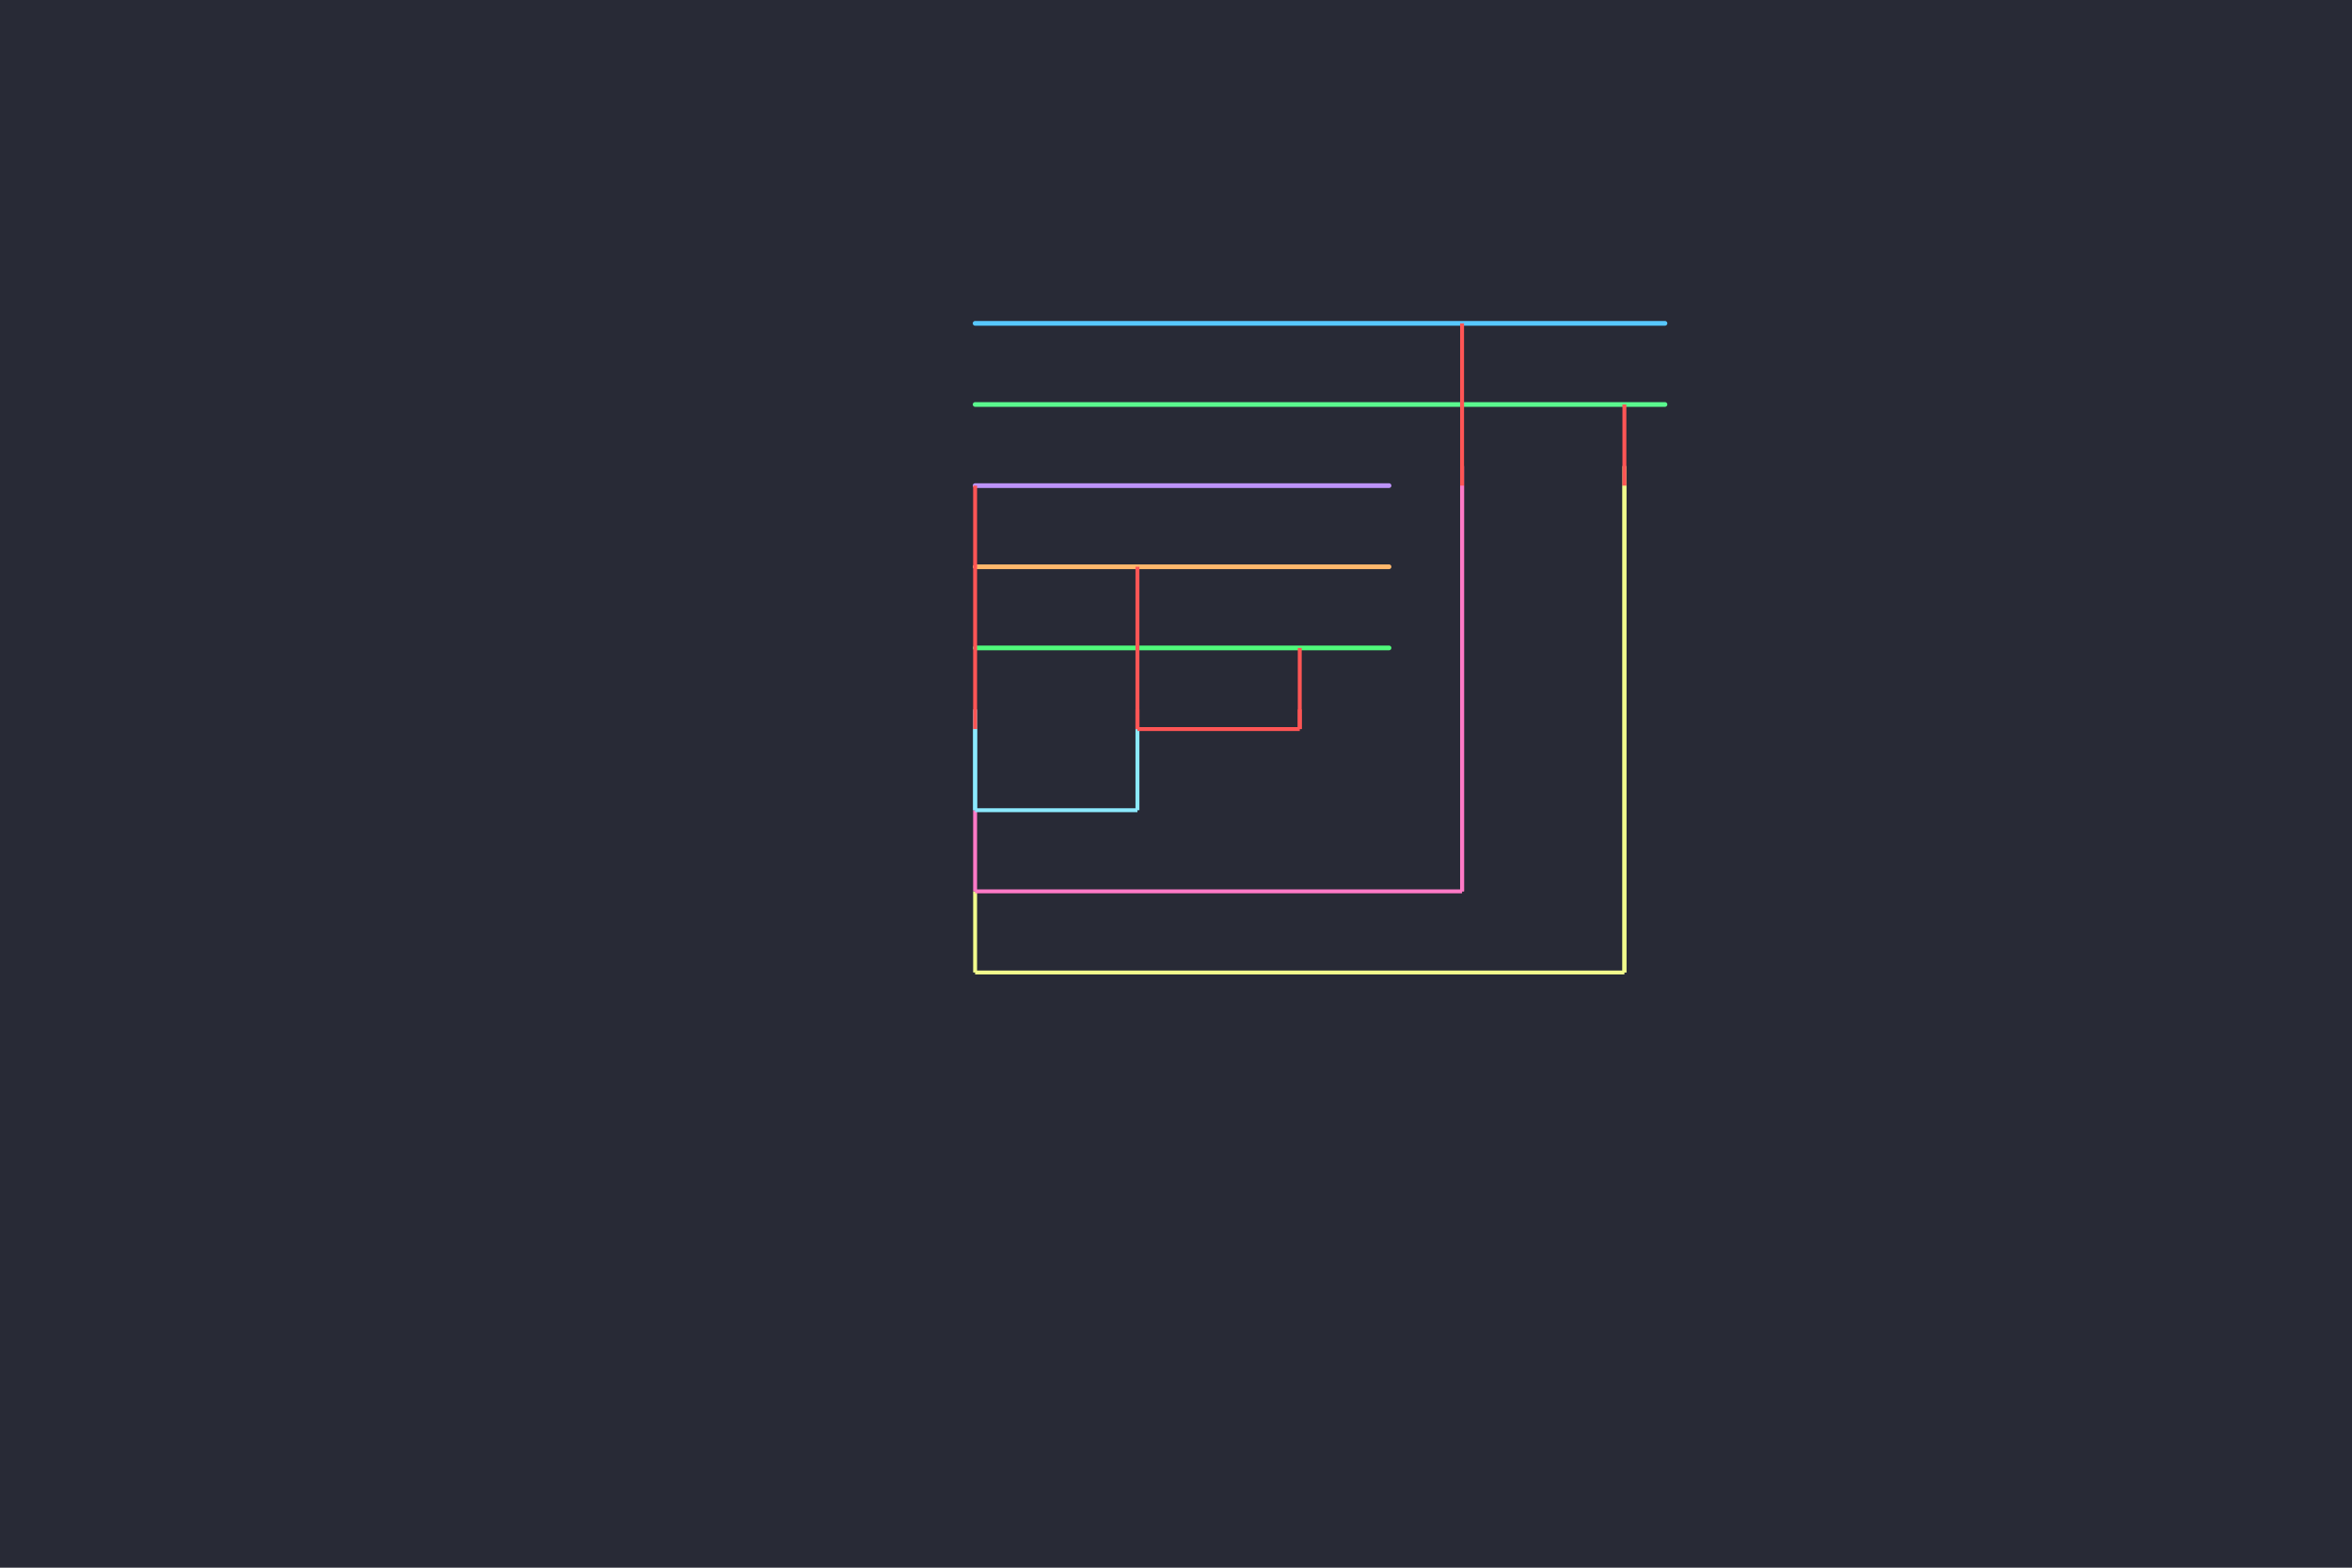
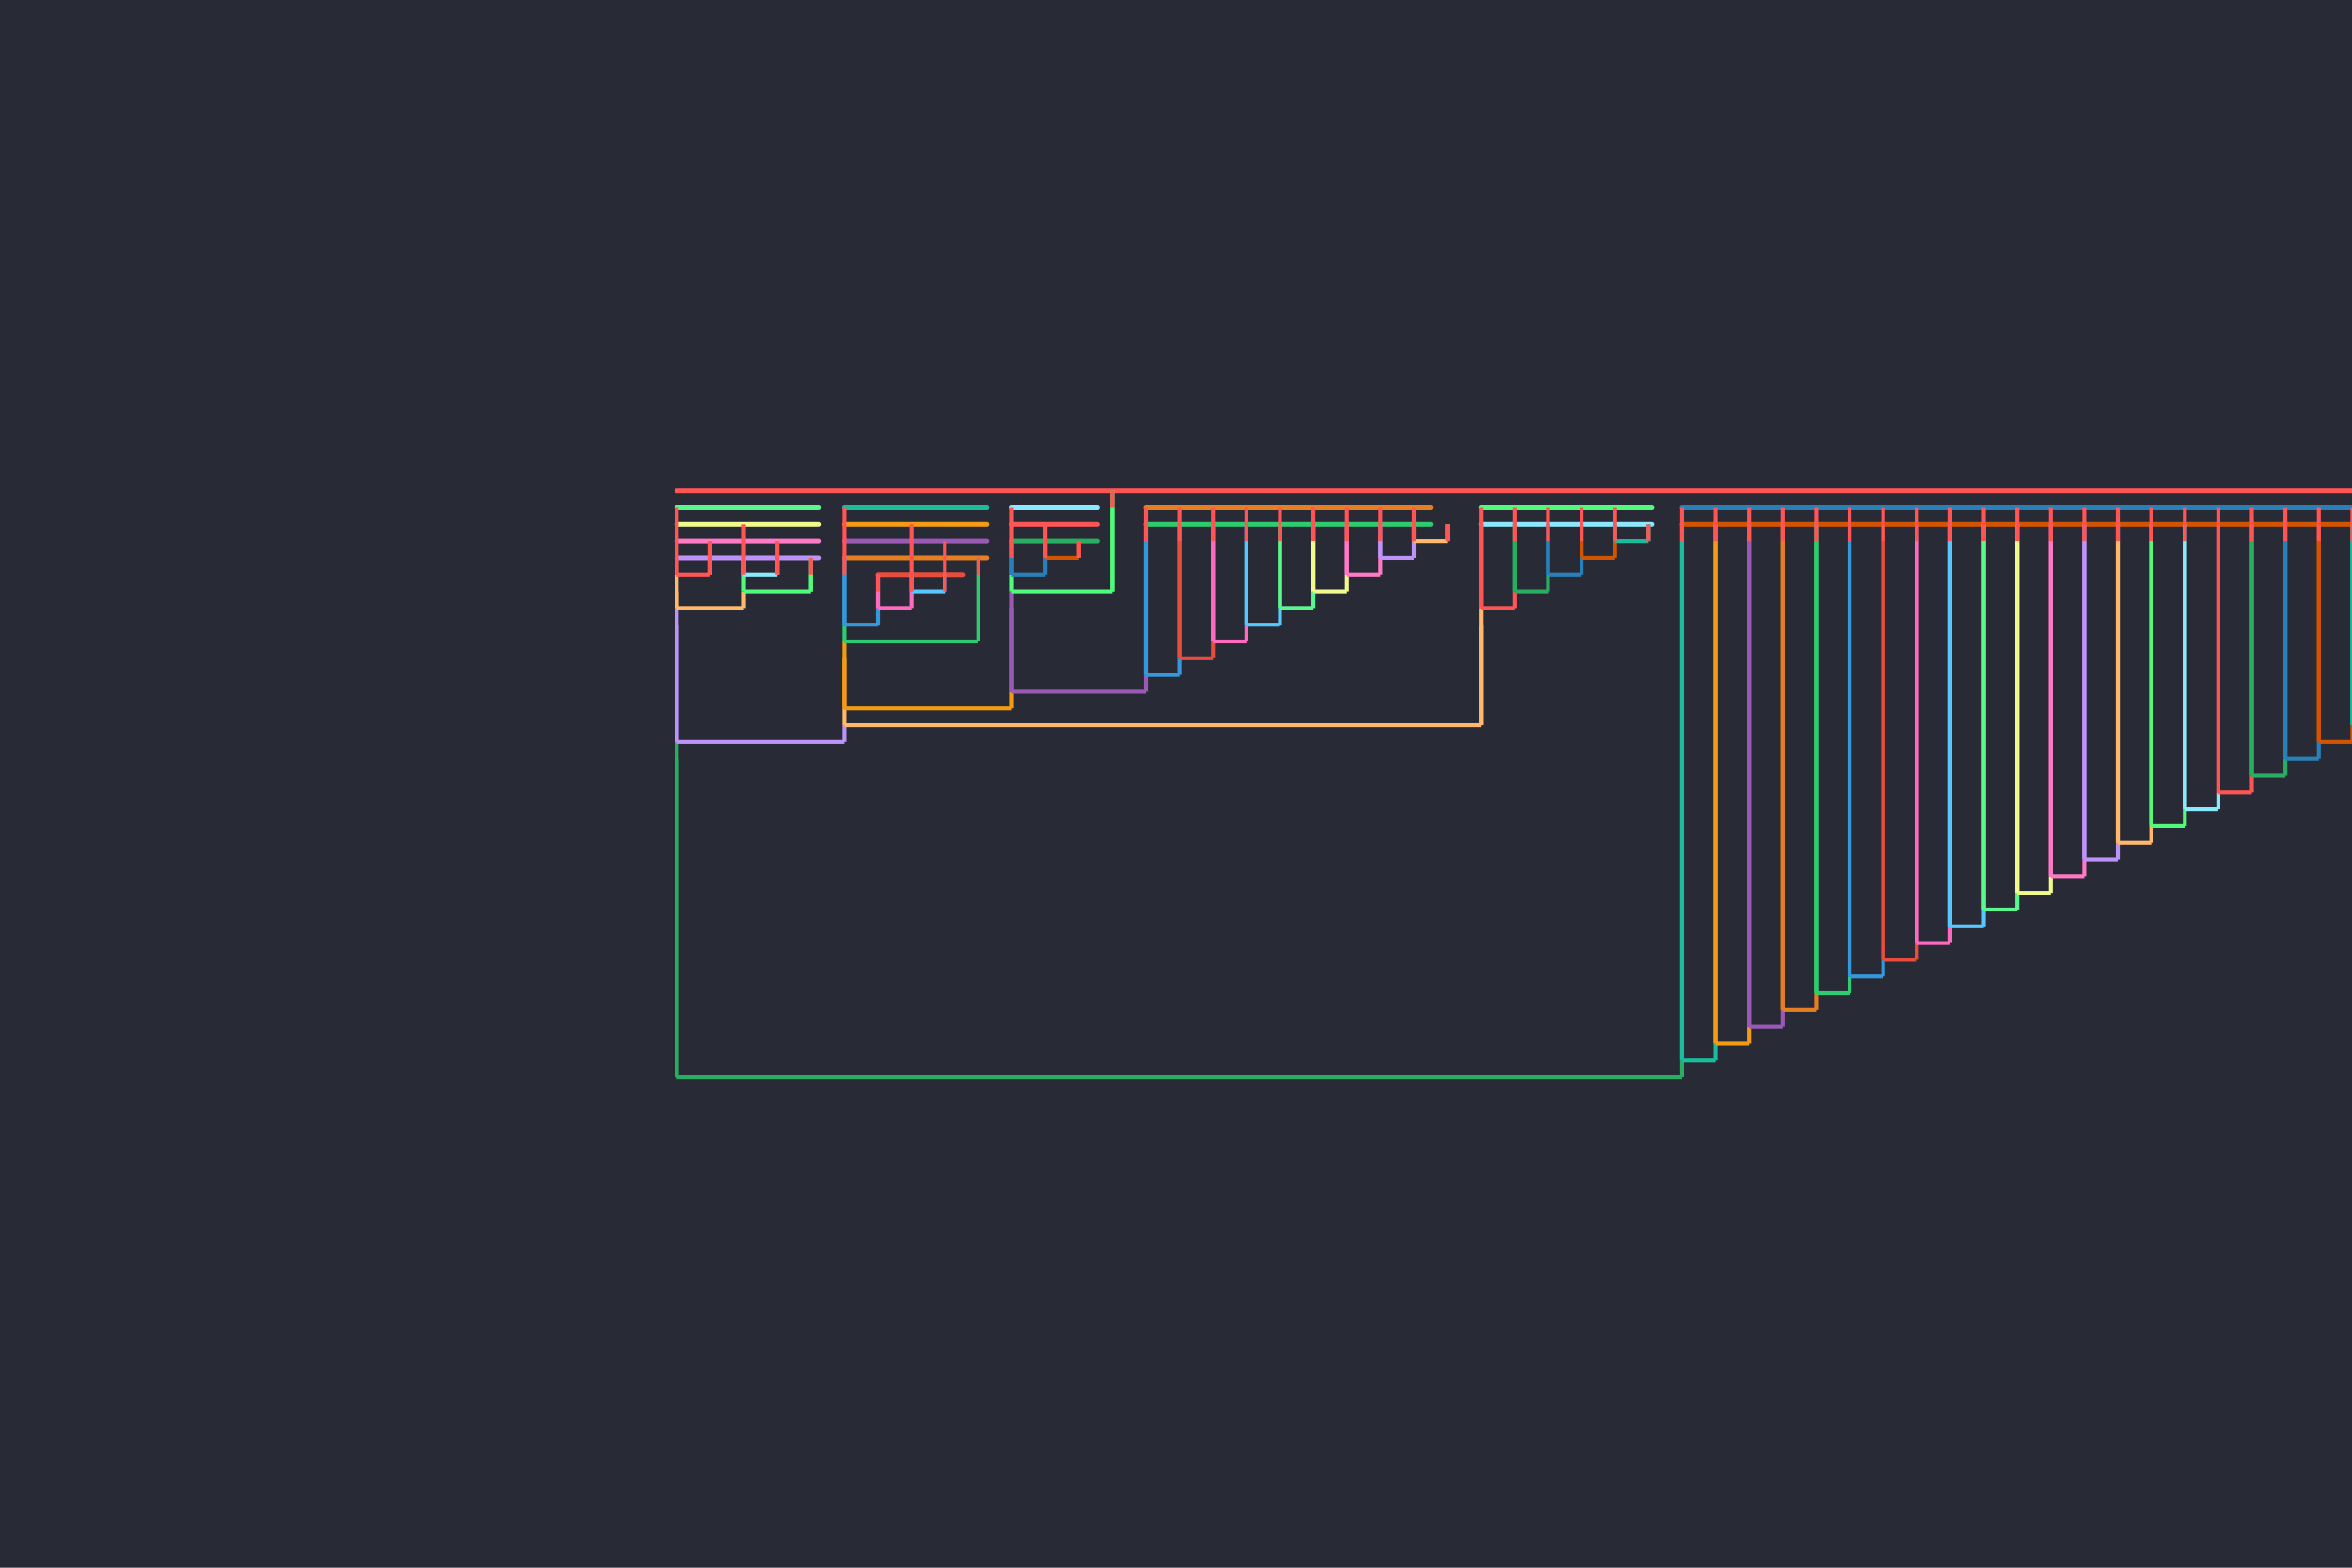
<svg xmlns="http://www.w3.org/2000/svg" width="1200" height="800" viewBox="0 0 1200 800" preserveAspectRatio="xMidYMid meet">
  <rect width="1200" height="800" fill="#282a36" />
-   <g transform="translate(437.8169, 155)">
-     <line x1="59.69" y1="10" x2="411.662" y2="10" stroke="#57c7ff" stroke-width="2.4" stroke-linecap="round" />
-     <line x1="59.69" y1="51.408" x2="411.662" y2="51.408" stroke="#5af78e" stroke-width="2.4" stroke-linecap="round" />
-     <line x1="390.958" y1="92.817" x2="390.958" y2="341.268" stroke="#f1fa8c" stroke-width="2" />
-     <line x1="59.69" y1="341.268" x2="390.958" y2="341.268" stroke="#f1fa8c" stroke-width="2" />
-     <line x1="59.69" y1="341.268" x2="59.69" y2="299.859" stroke="#f1fa8c" stroke-width="2" />
-     <line x1="390.958" y1="341.268" x2="390.958" y2="82.817" stroke="#f1fa8c" stroke-width="2" />
-     <line x1="308.141" y1="92.817" x2="308.141" y2="299.859" stroke="#ff79c6" stroke-width="2" />
-     <line x1="59.69" y1="299.859" x2="308.141" y2="299.859" stroke="#ff79c6" stroke-width="2" />
-     <line x1="59.69" y1="299.859" x2="59.69" y2="258.451" stroke="#ff79c6" stroke-width="2" />
-     <line x1="308.141" y1="299.859" x2="308.141" y2="82.817" stroke="#ff79c6" stroke-width="2" />
-     <line x1="59.69" y1="92.817" x2="270.873" y2="92.817" stroke="#bd93f9" stroke-width="2.4" stroke-linecap="round" />
-     <line x1="59.69" y1="134.225" x2="270.873" y2="134.225" stroke="#ffb86c" stroke-width="2.4" stroke-linecap="round" />
-     <line x1="59.69" y1="175.634" x2="270.873" y2="175.634" stroke="#50fa7b" stroke-width="2.4" stroke-linecap="round" />
-     <line x1="59.69" y1="217.042" x2="59.69" y2="258.451" stroke="#8be9fd" stroke-width="2" />
-     <line x1="59.69" y1="258.451" x2="142.507" y2="258.451" stroke="#8be9fd" stroke-width="2" />
-     <line x1="59.69" y1="258.451" x2="59.69" y2="207.042" stroke="#8be9fd" stroke-width="2" />
-     <line x1="142.507" y1="258.451" x2="142.507" y2="217.042" stroke="#8be9fd" stroke-width="2" />
-     <line x1="59.69" y1="217.042" x2="59.69" y2="92.817" stroke="#ff5555" stroke-width="2" />
-     <line x1="142.507" y1="217.042" x2="225.324" y2="217.042" stroke="#ff5555" stroke-width="2" />
-     <line x1="142.507" y1="217.042" x2="142.507" y2="207.042" stroke="#ff5555" stroke-width="2" />
-     <line x1="225.324" y1="217.042" x2="225.324" y2="207.042" stroke="#ff5555" stroke-width="2" />
-     <line x1="142.507" y1="217.042" x2="142.507" y2="134.225" stroke="#ff5555" stroke-width="2" />
-     <line x1="225.324" y1="217.042" x2="225.324" y2="175.634" stroke="#ff5555" stroke-width="2" />
-     <line x1="308.141" y1="92.817" x2="308.141" y2="10" stroke="#ff5555" stroke-width="2" />
-     <line x1="390.958" y1="92.817" x2="390.958" y2="51.408" stroke="#ff5555" stroke-width="2" />
+   <g transform="translate(325, 240.4145)">
+     <line x1="20.259" y1="10" x2="935.881" y2="10" stroke="#ff5555" stroke-width="2.4" stroke-linecap="round" />
+     <line x1="20.259" y1="146.788" x2="20.259" y2="309.223" stroke="#27ae60" stroke-width="2" />
+     <line x1="20.259" y1="309.223" x2="533.212" y2="309.223" stroke="#27ae60" stroke-width="2" />
+     <line x1="20.259" y1="309.223" x2="20.259" y2="138.238" stroke="#27ae60" stroke-width="2" />
+     <line x1="533.212" y1="309.223" x2="533.212" y2="300.674" stroke="#27ae60" stroke-width="2" />
+     <line x1="20.259" y1="78.394" x2="20.259" y2="138.238" stroke="#bd93f9" stroke-width="2" />
+     <line x1="20.259" y1="138.238" x2="105.751" y2="138.238" stroke="#bd93f9" stroke-width="2" />
+     <line x1="20.259" y1="138.238" x2="20.259" y2="69.845" stroke="#bd93f9" stroke-width="2" />
+     <line x1="105.751" y1="138.238" x2="105.751" y2="129.689" stroke="#bd93f9" stroke-width="2" />
+     <line x1="20.259" y1="18.549" x2="92.927" y2="18.549" stroke="#5af78e" stroke-width="2.4" stroke-linecap="round" />
+     <line x1="20.259" y1="27.098" x2="92.927" y2="27.098" stroke="#f1fa8c" stroke-width="2.4" stroke-linecap="round" />
+     <line x1="20.259" y1="35.648" x2="92.927" y2="35.648" stroke="#ff79c6" stroke-width="2.4" stroke-linecap="round" />
+     <line x1="20.259" y1="44.197" x2="92.927" y2="44.197" stroke="#bd93f9" stroke-width="2.4" stroke-linecap="round" />
+     <line x1="20.259" y1="61.295" x2="20.259" y2="69.845" stroke="#ffb86c" stroke-width="2" />
+     <line x1="20.259" y1="69.845" x2="54.456" y2="69.845" stroke="#ffb86c" stroke-width="2" />
+     <line x1="20.259" y1="69.845" x2="20.259" y2="52.746" stroke="#ffb86c" stroke-width="2" />
+     <line x1="54.456" y1="69.845" x2="54.456" y2="61.295" stroke="#ffb86c" stroke-width="2" />
+     <line x1="20.259" y1="52.746" x2="37.358" y2="52.746" stroke="#ff5555" stroke-width="2" />
+     <line x1="20.259" y1="52.746" x2="20.259" y2="44.197" stroke="#ff5555" stroke-width="2" />
+     <line x1="37.358" y1="52.746" x2="37.358" y2="44.197" stroke="#ff5555" stroke-width="2" />
+     <line x1="20.259" y1="52.746" x2="20.259" y2="18.549" stroke="#ff5555" stroke-width="2" />
+     <line x1="37.358" y1="52.746" x2="37.358" y2="35.648" stroke="#ff5555" stroke-width="2" />
+     <line x1="88.653" y1="52.746" x2="88.653" y2="61.295" stroke="#50fa7b" stroke-width="2" />
+     <line x1="54.456" y1="61.295" x2="88.653" y2="61.295" stroke="#50fa7b" stroke-width="2" />
+     <line x1="54.456" y1="61.295" x2="54.456" y2="52.746" stroke="#50fa7b" stroke-width="2" />
+     <line x1="88.653" y1="61.295" x2="88.653" y2="44.197" stroke="#50fa7b" stroke-width="2" />
+     <line x1="54.456" y1="52.746" x2="71.554" y2="52.746" stroke="#8be9fd" stroke-width="2" />
+     <line x1="54.456" y1="52.746" x2="54.456" y2="44.197" stroke="#8be9fd" stroke-width="2" />
+     <line x1="71.554" y1="52.746" x2="71.554" y2="44.197" stroke="#8be9fd" stroke-width="2" />
+     <line x1="54.456" y1="52.746" x2="54.456" y2="27.098" stroke="#ff5555" stroke-width="2" />
+     <line x1="71.554" y1="52.746" x2="71.554" y2="35.648" stroke="#ff5555" stroke-width="2" />
+     <line x1="88.653" y1="52.746" x2="88.653" y2="44.197" stroke="#ff5555" stroke-width="2" />
+     <line x1="430.622" y1="78.394" x2="430.622" y2="129.689" stroke="#ffb86c" stroke-width="2" />
+     <line x1="105.751" y1="129.689" x2="430.622" y2="129.689" stroke="#ffb86c" stroke-width="2" />
+     <line x1="105.751" y1="129.689" x2="105.751" y2="121.14" stroke="#ffb86c" stroke-width="2" />
+     <line x1="430.622" y1="129.689" x2="430.622" y2="69.845" stroke="#ffb86c" stroke-width="2" />
+     <line x1="105.751" y1="95.492" x2="105.751" y2="121.14" stroke="#f39c12" stroke-width="2" />
+     <line x1="105.751" y1="121.14" x2="191.244" y2="121.14" stroke="#f39c12" stroke-width="2" />
+     <line x1="105.751" y1="121.14" x2="105.751" y2="86.943" stroke="#f39c12" stroke-width="2" />
+     <line x1="191.244" y1="121.14" x2="191.244" y2="112.591" stroke="#f39c12" stroke-width="2" />
+     <line x1="105.751" y1="18.549" x2="178.42" y2="18.549" stroke="#1abc9c" stroke-width="2.4" stroke-linecap="round" />
+     <line x1="105.751" y1="27.098" x2="178.42" y2="27.098" stroke="#f39c12" stroke-width="2.4" stroke-linecap="round" />
+     <line x1="105.751" y1="35.648" x2="178.42" y2="35.648" stroke="#9b59b6" stroke-width="2.4" stroke-linecap="round" />
+     <line x1="105.751" y1="44.197" x2="178.42" y2="44.197" stroke="#e67e22" stroke-width="2.4" stroke-linecap="round" />
+     <line x1="174.145" y1="52.746" x2="174.145" y2="86.943" stroke="#2ecc71" stroke-width="2" />
+     <line x1="105.751" y1="86.943" x2="174.145" y2="86.943" stroke="#2ecc71" stroke-width="2" />
+     <line x1="105.751" y1="86.943" x2="105.751" y2="78.394" stroke="#2ecc71" stroke-width="2" />
+     <line x1="174.145" y1="86.943" x2="174.145" y2="44.197" stroke="#2ecc71" stroke-width="2" />
+     <line x1="105.751" y1="52.746" x2="105.751" y2="78.394" stroke="#3498db" stroke-width="2" />
+     <line x1="105.751" y1="78.394" x2="122.85" y2="78.394" stroke="#3498db" stroke-width="2" />
+     <line x1="105.751" y1="78.394" x2="105.751" y2="44.197" stroke="#3498db" stroke-width="2" />
+     <line x1="122.85" y1="78.394" x2="122.85" y2="69.845" stroke="#3498db" stroke-width="2" />
+     <line x1="105.751" y1="52.746" x2="105.751" y2="18.549" stroke="#ff5555" stroke-width="2" />
+     <line x1="122.85" y1="52.746" x2="166.451" y2="52.746" stroke="#e74c3c" stroke-width="2.4" stroke-linecap="round" />
+     <line x1="122.85" y1="61.295" x2="122.85" y2="69.845" stroke="#ff6ac1" stroke-width="2" />
+     <line x1="122.85" y1="69.845" x2="139.948" y2="69.845" stroke="#ff6ac1" stroke-width="2" />
+     <line x1="122.85" y1="69.845" x2="122.85" y2="52.746" stroke="#ff6ac1" stroke-width="2" />
+     <line x1="139.948" y1="69.845" x2="139.948" y2="61.295" stroke="#ff6ac1" stroke-width="2" />
+     <line x1="122.85" y1="61.295" x2="122.85" y2="52.746" stroke="#ff5555" stroke-width="2" />
+     <line x1="139.948" y1="61.295" x2="157.047" y2="61.295" stroke="#57c7ff" stroke-width="2" />
+     <line x1="139.948" y1="61.295" x2="139.948" y2="52.746" stroke="#57c7ff" stroke-width="2" />
+     <line x1="157.047" y1="61.295" x2="157.047" y2="52.746" stroke="#57c7ff" stroke-width="2" />
+     <line x1="139.948" y1="61.295" x2="139.948" y2="27.098" stroke="#ff5555" stroke-width="2" />
+     <line x1="157.047" y1="61.295" x2="157.047" y2="35.648" stroke="#ff5555" stroke-width="2" />
+     <line x1="174.145" y1="52.746" x2="174.145" y2="44.197" stroke="#ff5555" stroke-width="2" />
+     <line x1="191.244" y1="69.845" x2="191.244" y2="112.591" stroke="#9b59b6" stroke-width="2" />
+     <line x1="191.244" y1="112.591" x2="259.637" y2="112.591" stroke="#9b59b6" stroke-width="2" />
+     <line x1="191.244" y1="112.591" x2="191.244" y2="61.295" stroke="#9b59b6" stroke-width="2" />
+     <line x1="259.637" y1="112.591" x2="259.637" y2="104.041" stroke="#9b59b6" stroke-width="2" />
+     <line x1="242.539" y1="18.549" x2="242.539" y2="61.295" stroke="#50fa7b" stroke-width="2" />
+     <line x1="191.244" y1="61.295" x2="242.539" y2="61.295" stroke="#50fa7b" stroke-width="2" />
+     <line x1="191.244" y1="61.295" x2="191.244" y2="52.746" stroke="#50fa7b" stroke-width="2" />
+     <line x1="242.539" y1="61.295" x2="242.539" y2="10" stroke="#50fa7b" stroke-width="2" />
+     <line x1="191.244" y1="18.549" x2="234.845" y2="18.549" stroke="#8be9fd" stroke-width="2.4" stroke-linecap="round" />
+     <line x1="191.244" y1="27.098" x2="234.845" y2="27.098" stroke="#ff5555" stroke-width="2.4" stroke-linecap="round" />
+     <line x1="191.244" y1="35.648" x2="234.845" y2="35.648" stroke="#27ae60" stroke-width="2.4" stroke-linecap="round" />
+     <line x1="191.244" y1="44.197" x2="191.244" y2="52.746" stroke="#2980b9" stroke-width="2" />
+     <line x1="191.244" y1="52.746" x2="208.342" y2="52.746" stroke="#2980b9" stroke-width="2" />
+     <line x1="191.244" y1="52.746" x2="191.244" y2="35.648" stroke="#2980b9" stroke-width="2" />
+     <line x1="208.342" y1="52.746" x2="208.342" y2="44.197" stroke="#2980b9" stroke-width="2" />
+     <line x1="191.244" y1="44.197" x2="191.244" y2="18.549" stroke="#ff5555" stroke-width="2" />
+     <line x1="208.342" y1="44.197" x2="225.44" y2="44.197" stroke="#d35400" stroke-width="2" />
+     <line x1="208.342" y1="44.197" x2="208.342" y2="35.648" stroke="#d35400" stroke-width="2" />
+     <line x1="225.44" y1="44.197" x2="225.44" y2="35.648" stroke="#d35400" stroke-width="2" />
+     <line x1="208.342" y1="44.197" x2="208.342" y2="27.098" stroke="#ff5555" stroke-width="2" />
+     <line x1="225.44" y1="44.197" x2="225.44" y2="35.648" stroke="#ff5555" stroke-width="2" />
+     <line x1="242.539" y1="18.549" x2="242.539" y2="10" stroke="#ff5555" stroke-width="2" />
+     <line x1="259.637" y1="18.549" x2="404.974" y2="18.549" stroke="#e67e22" stroke-width="2.4" stroke-linecap="round" />
+     <line x1="259.637" y1="27.098" x2="404.974" y2="27.098" stroke="#2ecc71" stroke-width="2.4" stroke-linecap="round" />
+     <line x1="259.637" y1="35.648" x2="259.637" y2="104.041" stroke="#3498db" stroke-width="2" />
+     <line x1="259.637" y1="104.041" x2="276.736" y2="104.041" stroke="#3498db" stroke-width="2" />
+     <line x1="259.637" y1="104.041" x2="259.637" y2="27.098" stroke="#3498db" stroke-width="2" />
+     <line x1="276.736" y1="104.041" x2="276.736" y2="95.492" stroke="#3498db" stroke-width="2" />
+     <line x1="259.637" y1="35.648" x2="259.637" y2="18.549" stroke="#ff5555" stroke-width="2" />
+     <line x1="276.736" y1="35.648" x2="276.736" y2="95.492" stroke="#e74c3c" stroke-width="2" />
+     <line x1="276.736" y1="95.492" x2="293.834" y2="95.492" stroke="#e74c3c" stroke-width="2" />
+     <line x1="276.736" y1="95.492" x2="276.736" y2="27.098" stroke="#e74c3c" stroke-width="2" />
+     <line x1="293.834" y1="95.492" x2="293.834" y2="86.943" stroke="#e74c3c" stroke-width="2" />
+     <line x1="276.736" y1="35.648" x2="276.736" y2="18.549" stroke="#ff5555" stroke-width="2" />
+     <line x1="293.834" y1="35.648" x2="293.834" y2="86.943" stroke="#ff6ac1" stroke-width="2" />
+     <line x1="293.834" y1="86.943" x2="310.933" y2="86.943" stroke="#ff6ac1" stroke-width="2" />
+     <line x1="293.834" y1="86.943" x2="293.834" y2="27.098" stroke="#ff6ac1" stroke-width="2" />
+     <line x1="310.933" y1="86.943" x2="310.933" y2="78.394" stroke="#ff6ac1" stroke-width="2" />
+     <line x1="293.834" y1="35.648" x2="293.834" y2="18.549" stroke="#ff5555" stroke-width="2" />
+     <line x1="310.933" y1="35.648" x2="310.933" y2="78.394" stroke="#57c7ff" stroke-width="2" />
+     <line x1="310.933" y1="78.394" x2="328.031" y2="78.394" stroke="#57c7ff" stroke-width="2" />
+     <line x1="310.933" y1="78.394" x2="310.933" y2="27.098" stroke="#57c7ff" stroke-width="2" />
+     <line x1="328.031" y1="78.394" x2="328.031" y2="69.845" stroke="#57c7ff" stroke-width="2" />
+     <line x1="310.933" y1="35.648" x2="310.933" y2="18.549" stroke="#ff5555" stroke-width="2" />
+     <line x1="328.031" y1="35.648" x2="328.031" y2="69.845" stroke="#5af78e" stroke-width="2" />
+     <line x1="328.031" y1="69.845" x2="345.13" y2="69.845" stroke="#5af78e" stroke-width="2" />
+     <line x1="328.031" y1="69.845" x2="328.031" y2="27.098" stroke="#5af78e" stroke-width="2" />
+     <line x1="345.13" y1="69.845" x2="345.13" y2="61.295" stroke="#5af78e" stroke-width="2" />
+     <line x1="328.031" y1="35.648" x2="328.031" y2="18.549" stroke="#ff5555" stroke-width="2" />
+     <line x1="345.13" y1="35.648" x2="345.13" y2="61.295" stroke="#f1fa8c" stroke-width="2" />
+     <line x1="345.13" y1="61.295" x2="362.228" y2="61.295" stroke="#f1fa8c" stroke-width="2" />
+     <line x1="345.13" y1="61.295" x2="345.13" y2="27.098" stroke="#f1fa8c" stroke-width="2" />
+     <line x1="362.228" y1="61.295" x2="362.228" y2="52.746" stroke="#f1fa8c" stroke-width="2" />
+     <line x1="345.13" y1="35.648" x2="345.13" y2="18.549" stroke="#ff5555" stroke-width="2" />
+     <line x1="362.228" y1="35.648" x2="362.228" y2="52.746" stroke="#ff79c6" stroke-width="2" />
+     <line x1="362.228" y1="52.746" x2="379.326" y2="52.746" stroke="#ff79c6" stroke-width="2" />
+     <line x1="362.228" y1="52.746" x2="362.228" y2="27.098" stroke="#ff79c6" stroke-width="2" />
+     <line x1="379.326" y1="52.746" x2="379.326" y2="44.197" stroke="#ff79c6" stroke-width="2" />
+     <line x1="362.228" y1="35.648" x2="362.228" y2="18.549" stroke="#ff5555" stroke-width="2" />
+     <line x1="379.326" y1="35.648" x2="379.326" y2="44.197" stroke="#bd93f9" stroke-width="2" />
+     <line x1="379.326" y1="44.197" x2="396.425" y2="44.197" stroke="#bd93f9" stroke-width="2" />
+     <line x1="379.326" y1="44.197" x2="379.326" y2="27.098" stroke="#bd93f9" stroke-width="2" />
+     <line x1="396.425" y1="44.197" x2="396.425" y2="35.648" stroke="#bd93f9" stroke-width="2" />
+     <line x1="379.326" y1="35.648" x2="379.326" y2="18.549" stroke="#ff5555" stroke-width="2" />
+     <line x1="396.425" y1="35.648" x2="413.523" y2="35.648" stroke="#ffb86c" stroke-width="2" />
+     <line x1="396.425" y1="35.648" x2="396.425" y2="27.098" stroke="#ffb86c" stroke-width="2" />
+     <line x1="413.523" y1="35.648" x2="413.523" y2="27.098" stroke="#ffb86c" stroke-width="2" />
+     <line x1="396.425" y1="35.648" x2="396.425" y2="18.549" stroke="#ff5555" stroke-width="2" />
+     <line x1="413.523" y1="35.648" x2="413.523" y2="27.098" stroke="#ff5555" stroke-width="2" />
+     <line x1="430.622" y1="18.549" x2="517.824" y2="18.549" stroke="#50fa7b" stroke-width="2.4" stroke-linecap="round" />
+     <line x1="430.622" y1="27.098" x2="517.824" y2="27.098" stroke="#8be9fd" stroke-width="2.4" stroke-linecap="round" />
+     <line x1="430.622" y1="35.648" x2="430.622" y2="69.845" stroke="#ff5555" stroke-width="2" />
+     <line x1="430.622" y1="69.845" x2="447.72" y2="69.845" stroke="#ff5555" stroke-width="2" />
+     <line x1="430.622" y1="69.845" x2="430.622" y2="27.098" stroke="#ff5555" stroke-width="2" />
+     <line x1="447.72" y1="69.845" x2="447.72" y2="61.295" stroke="#ff5555" stroke-width="2" />
+     <line x1="430.622" y1="35.648" x2="430.622" y2="18.549" stroke="#ff5555" stroke-width="2" />
+     <line x1="447.72" y1="35.648" x2="447.72" y2="61.295" stroke="#27ae60" stroke-width="2" />
+     <line x1="447.72" y1="61.295" x2="464.819" y2="61.295" stroke="#27ae60" stroke-width="2" />
+     <line x1="447.72" y1="61.295" x2="447.72" y2="27.098" stroke="#27ae60" stroke-width="2" />
+     <line x1="464.819" y1="61.295" x2="464.819" y2="52.746" stroke="#27ae60" stroke-width="2" />
+     <line x1="447.72" y1="35.648" x2="447.72" y2="18.549" stroke="#ff5555" stroke-width="2" />
+     <line x1="464.819" y1="35.648" x2="464.819" y2="52.746" stroke="#2980b9" stroke-width="2" />
+     <line x1="464.819" y1="52.746" x2="481.917" y2="52.746" stroke="#2980b9" stroke-width="2" />
+     <line x1="464.819" y1="52.746" x2="464.819" y2="27.098" stroke="#2980b9" stroke-width="2" />
+     <line x1="481.917" y1="52.746" x2="481.917" y2="44.197" stroke="#2980b9" stroke-width="2" />
+     <line x1="464.819" y1="35.648" x2="464.819" y2="18.549" stroke="#ff5555" stroke-width="2" />
+     <line x1="481.917" y1="35.648" x2="481.917" y2="44.197" stroke="#d35400" stroke-width="2" />
+     <line x1="481.917" y1="44.197" x2="499.016" y2="44.197" stroke="#d35400" stroke-width="2" />
+     <line x1="481.917" y1="44.197" x2="481.917" y2="27.098" stroke="#d35400" stroke-width="2" />
+     <line x1="499.016" y1="44.197" x2="499.016" y2="35.648" stroke="#d35400" stroke-width="2" />
+     <line x1="481.917" y1="35.648" x2="481.917" y2="18.549" stroke="#ff5555" stroke-width="2" />
+     <line x1="499.016" y1="35.648" x2="516.114" y2="35.648" stroke="#1abc9c" stroke-width="2" />
+     <line x1="499.016" y1="35.648" x2="499.016" y2="27.098" stroke="#1abc9c" stroke-width="2" />
+     <line x1="516.114" y1="35.648" x2="516.114" y2="27.098" stroke="#1abc9c" stroke-width="2" />
+     <line x1="499.016" y1="35.648" x2="499.016" y2="18.549" stroke="#ff5555" stroke-width="2" />
+     <line x1="516.114" y1="35.648" x2="516.114" y2="27.098" stroke="#ff5555" stroke-width="2" />
+     <line x1="533.212" y1="18.549" x2="1012.824" y2="18.549" stroke="#2980b9" stroke-width="2.4" stroke-linecap="round" />
+     <line x1="533.212" y1="27.098" x2="1012.824" y2="27.098" stroke="#d35400" stroke-width="2.4" stroke-linecap="round" />
+     <line x1="533.212" y1="35.648" x2="533.212" y2="300.674" stroke="#1abc9c" stroke-width="2" />
+     <line x1="533.212" y1="300.674" x2="550.311" y2="300.674" stroke="#1abc9c" stroke-width="2" />
+     <line x1="533.212" y1="300.674" x2="533.212" y2="27.098" stroke="#1abc9c" stroke-width="2" />
+     <line x1="550.311" y1="300.674" x2="550.311" y2="292.124" stroke="#1abc9c" stroke-width="2" />
+     <line x1="533.212" y1="35.648" x2="533.212" y2="18.549" stroke="#ff5555" stroke-width="2" />
+     <line x1="550.311" y1="35.648" x2="550.311" y2="292.124" stroke="#f39c12" stroke-width="2" />
+     <line x1="550.311" y1="292.124" x2="567.409" y2="292.124" stroke="#f39c12" stroke-width="2" />
+     <line x1="550.311" y1="292.124" x2="550.311" y2="27.098" stroke="#f39c12" stroke-width="2" />
+     <line x1="567.409" y1="292.124" x2="567.409" y2="283.575" stroke="#f39c12" stroke-width="2" />
+     <line x1="550.311" y1="35.648" x2="550.311" y2="18.549" stroke="#ff5555" stroke-width="2" />
+     <line x1="567.409" y1="35.648" x2="567.409" y2="283.575" stroke="#9b59b6" stroke-width="2" />
+     <line x1="567.409" y1="283.575" x2="584.508" y2="283.575" stroke="#9b59b6" stroke-width="2" />
+     <line x1="567.409" y1="283.575" x2="567.409" y2="27.098" stroke="#9b59b6" stroke-width="2" />
+     <line x1="584.508" y1="283.575" x2="584.508" y2="275.026" stroke="#9b59b6" stroke-width="2" />
+     <line x1="567.409" y1="35.648" x2="567.409" y2="18.549" stroke="#ff5555" stroke-width="2" />
+     <line x1="584.508" y1="35.648" x2="584.508" y2="275.026" stroke="#e67e22" stroke-width="2" />
+     <line x1="584.508" y1="275.026" x2="601.606" y2="275.026" stroke="#e67e22" stroke-width="2" />
+     <line x1="584.508" y1="275.026" x2="584.508" y2="27.098" stroke="#e67e22" stroke-width="2" />
+     <line x1="601.606" y1="275.026" x2="601.606" y2="266.477" stroke="#e67e22" stroke-width="2" />
+     <line x1="584.508" y1="35.648" x2="584.508" y2="18.549" stroke="#ff5555" stroke-width="2" />
+     <line x1="601.606" y1="35.648" x2="601.606" y2="266.477" stroke="#2ecc71" stroke-width="2" />
+     <line x1="601.606" y1="266.477" x2="618.705" y2="266.477" stroke="#2ecc71" stroke-width="2" />
+     <line x1="601.606" y1="266.477" x2="601.606" y2="27.098" stroke="#2ecc71" stroke-width="2" />
+     <line x1="618.705" y1="266.477" x2="618.705" y2="257.927" stroke="#2ecc71" stroke-width="2" />
+     <line x1="601.606" y1="35.648" x2="601.606" y2="18.549" stroke="#ff5555" stroke-width="2" />
+     <line x1="618.705" y1="35.648" x2="618.705" y2="257.927" stroke="#3498db" stroke-width="2" />
+     <line x1="618.705" y1="257.927" x2="635.803" y2="257.927" stroke="#3498db" stroke-width="2" />
+     <line x1="618.705" y1="257.927" x2="618.705" y2="27.098" stroke="#3498db" stroke-width="2" />
+     <line x1="635.803" y1="257.927" x2="635.803" y2="249.378" stroke="#3498db" stroke-width="2" />
+     <line x1="618.705" y1="35.648" x2="618.705" y2="18.549" stroke="#ff5555" stroke-width="2" />
+     <line x1="635.803" y1="35.648" x2="635.803" y2="249.378" stroke="#e74c3c" stroke-width="2" />
+     <line x1="635.803" y1="249.378" x2="652.902" y2="249.378" stroke="#e74c3c" stroke-width="2" />
+     <line x1="635.803" y1="249.378" x2="635.803" y2="27.098" stroke="#e74c3c" stroke-width="2" />
+     <line x1="652.902" y1="249.378" x2="652.902" y2="240.829" stroke="#e74c3c" stroke-width="2" />
+     <line x1="635.803" y1="35.648" x2="635.803" y2="18.549" stroke="#ff5555" stroke-width="2" />
+     <line x1="652.902" y1="35.648" x2="652.902" y2="240.829" stroke="#ff6ac1" stroke-width="2" />
+     <line x1="652.902" y1="240.829" x2="670" y2="240.829" stroke="#ff6ac1" stroke-width="2" />
+     <line x1="652.902" y1="240.829" x2="652.902" y2="27.098" stroke="#ff6ac1" stroke-width="2" />
+     <line x1="670" y1="240.829" x2="670" y2="232.28" stroke="#ff6ac1" stroke-width="2" />
+     <line x1="652.902" y1="35.648" x2="652.902" y2="18.549" stroke="#ff5555" stroke-width="2" />
+     <line x1="670" y1="35.648" x2="670" y2="232.28" stroke="#57c7ff" stroke-width="2" />
+     <line x1="670" y1="232.28" x2="687.098" y2="232.28" stroke="#57c7ff" stroke-width="2" />
+     <line x1="670" y1="232.28" x2="670" y2="27.098" stroke="#57c7ff" stroke-width="2" />
+     <line x1="687.098" y1="232.28" x2="687.098" y2="223.731" stroke="#57c7ff" stroke-width="2" />
+     <line x1="670" y1="35.648" x2="670" y2="18.549" stroke="#ff5555" stroke-width="2" />
+     <line x1="687.098" y1="35.648" x2="687.098" y2="223.731" stroke="#5af78e" stroke-width="2" />
+     <line x1="687.098" y1="223.731" x2="704.197" y2="223.731" stroke="#5af78e" stroke-width="2" />
+     <line x1="687.098" y1="223.731" x2="687.098" y2="27.098" stroke="#5af78e" stroke-width="2" />
+     <line x1="704.197" y1="223.731" x2="704.197" y2="215.181" stroke="#5af78e" stroke-width="2" />
+     <line x1="687.098" y1="35.648" x2="687.098" y2="18.549" stroke="#ff5555" stroke-width="2" />
+     <line x1="704.197" y1="35.648" x2="704.197" y2="215.181" stroke="#f1fa8c" stroke-width="2" />
+     <line x1="704.197" y1="215.181" x2="721.295" y2="215.181" stroke="#f1fa8c" stroke-width="2" />
+     <line x1="704.197" y1="215.181" x2="704.197" y2="27.098" stroke="#f1fa8c" stroke-width="2" />
+     <line x1="721.295" y1="215.181" x2="721.295" y2="206.632" stroke="#f1fa8c" stroke-width="2" />
+     <line x1="704.197" y1="35.648" x2="704.197" y2="18.549" stroke="#ff5555" stroke-width="2" />
+     <line x1="721.295" y1="35.648" x2="721.295" y2="206.632" stroke="#ff79c6" stroke-width="2" />
+     <line x1="721.295" y1="206.632" x2="738.394" y2="206.632" stroke="#ff79c6" stroke-width="2" />
+     <line x1="721.295" y1="206.632" x2="721.295" y2="27.098" stroke="#ff79c6" stroke-width="2" />
+     <line x1="738.394" y1="206.632" x2="738.394" y2="198.083" stroke="#ff79c6" stroke-width="2" />
+     <line x1="721.295" y1="35.648" x2="721.295" y2="18.549" stroke="#ff5555" stroke-width="2" />
+     <line x1="738.394" y1="35.648" x2="738.394" y2="198.083" stroke="#bd93f9" stroke-width="2" />
+     <line x1="738.394" y1="198.083" x2="755.492" y2="198.083" stroke="#bd93f9" stroke-width="2" />
+     <line x1="738.394" y1="198.083" x2="738.394" y2="27.098" stroke="#bd93f9" stroke-width="2" />
+     <line x1="755.492" y1="198.083" x2="755.492" y2="189.534" stroke="#bd93f9" stroke-width="2" />
+     <line x1="738.394" y1="35.648" x2="738.394" y2="18.549" stroke="#ff5555" stroke-width="2" />
+     <line x1="755.492" y1="35.648" x2="755.492" y2="189.534" stroke="#ffb86c" stroke-width="2" />
+     <line x1="755.492" y1="189.534" x2="772.591" y2="189.534" stroke="#ffb86c" stroke-width="2" />
+     <line x1="755.492" y1="189.534" x2="755.492" y2="27.098" stroke="#ffb86c" stroke-width="2" />
+     <line x1="772.591" y1="189.534" x2="772.591" y2="180.984" stroke="#ffb86c" stroke-width="2" />
+     <line x1="755.492" y1="35.648" x2="755.492" y2="18.549" stroke="#ff5555" stroke-width="2" />
+     <line x1="772.591" y1="35.648" x2="772.591" y2="180.984" stroke="#50fa7b" stroke-width="2" />
+     <line x1="772.591" y1="180.984" x2="789.689" y2="180.984" stroke="#50fa7b" stroke-width="2" />
+     <line x1="772.591" y1="180.984" x2="772.591" y2="27.098" stroke="#50fa7b" stroke-width="2" />
+     <line x1="789.689" y1="180.984" x2="789.689" y2="172.435" stroke="#50fa7b" stroke-width="2" />
+     <line x1="772.591" y1="35.648" x2="772.591" y2="18.549" stroke="#ff5555" stroke-width="2" />
+     <line x1="789.689" y1="35.648" x2="789.689" y2="172.435" stroke="#8be9fd" stroke-width="2" />
+     <line x1="789.689" y1="172.435" x2="806.788" y2="172.435" stroke="#8be9fd" stroke-width="2" />
+     <line x1="789.689" y1="172.435" x2="789.689" y2="27.098" stroke="#8be9fd" stroke-width="2" />
+     <line x1="806.788" y1="172.435" x2="806.788" y2="163.886" stroke="#8be9fd" stroke-width="2" />
+     <line x1="789.689" y1="35.648" x2="789.689" y2="18.549" stroke="#ff5555" stroke-width="2" />
+     <line x1="806.788" y1="35.648" x2="806.788" y2="163.886" stroke="#ff5555" stroke-width="2" />
+     <line x1="806.788" y1="163.886" x2="823.886" y2="163.886" stroke="#ff5555" stroke-width="2" />
+     <line x1="806.788" y1="163.886" x2="806.788" y2="27.098" stroke="#ff5555" stroke-width="2" />
+     <line x1="823.886" y1="163.886" x2="823.886" y2="155.337" stroke="#ff5555" stroke-width="2" />
+     <line x1="806.788" y1="35.648" x2="806.788" y2="18.549" stroke="#ff5555" stroke-width="2" />
+     <line x1="823.886" y1="35.648" x2="823.886" y2="155.337" stroke="#27ae60" stroke-width="2" />
+     <line x1="823.886" y1="155.337" x2="840.984" y2="155.337" stroke="#27ae60" stroke-width="2" />
+     <line x1="823.886" y1="155.337" x2="823.886" y2="27.098" stroke="#27ae60" stroke-width="2" />
+     <line x1="840.984" y1="155.337" x2="840.984" y2="146.788" stroke="#27ae60" stroke-width="2" />
+     <line x1="823.886" y1="35.648" x2="823.886" y2="18.549" stroke="#ff5555" stroke-width="2" />
+     <line x1="840.984" y1="35.648" x2="840.984" y2="146.788" stroke="#2980b9" stroke-width="2" />
+     <line x1="840.984" y1="146.788" x2="858.083" y2="146.788" stroke="#2980b9" stroke-width="2" />
+     <line x1="840.984" y1="146.788" x2="840.984" y2="27.098" stroke="#2980b9" stroke-width="2" />
+     <line x1="858.083" y1="146.788" x2="858.083" y2="138.238" stroke="#2980b9" stroke-width="2" />
+     <line x1="840.984" y1="35.648" x2="840.984" y2="18.549" stroke="#ff5555" stroke-width="2" />
+     <line x1="858.083" y1="35.648" x2="858.083" y2="138.238" stroke="#d35400" stroke-width="2" />
+     <line x1="858.083" y1="138.238" x2="875.181" y2="138.238" stroke="#d35400" stroke-width="2" />
+     <line x1="858.083" y1="138.238" x2="858.083" y2="27.098" stroke="#d35400" stroke-width="2" />
+     <line x1="875.181" y1="138.238" x2="875.181" y2="129.689" stroke="#d35400" stroke-width="2" />
+     <line x1="858.083" y1="35.648" x2="858.083" y2="18.549" stroke="#ff5555" stroke-width="2" />
+     <line x1="875.181" y1="35.648" x2="875.181" y2="129.689" stroke="#1abc9c" stroke-width="2" />
+     <line x1="875.181" y1="129.689" x2="892.28" y2="129.689" stroke="#1abc9c" stroke-width="2" />
+     <line x1="875.181" y1="129.689" x2="875.181" y2="27.098" stroke="#1abc9c" stroke-width="2" />
+     <line x1="892.28" y1="129.689" x2="892.28" y2="121.14" stroke="#1abc9c" stroke-width="2" />
+     <line x1="875.181" y1="35.648" x2="875.181" y2="18.549" stroke="#ff5555" stroke-width="2" />
+     <line x1="892.28" y1="35.648" x2="892.28" y2="121.14" stroke="#f39c12" stroke-width="2" />
+     <line x1="892.28" y1="121.14" x2="909.378" y2="121.14" stroke="#f39c12" stroke-width="2" />
+     <line x1="892.28" y1="121.14" x2="892.28" y2="27.098" stroke="#f39c12" stroke-width="2" />
+     <line x1="909.378" y1="121.14" x2="909.378" y2="112.591" stroke="#f39c12" stroke-width="2" />
+     <line x1="892.28" y1="35.648" x2="892.28" y2="18.549" stroke="#ff5555" stroke-width="2" />
+     <line x1="909.378" y1="35.648" x2="909.378" y2="112.591" stroke="#9b59b6" stroke-width="2" />
+     <line x1="909.378" y1="112.591" x2="926.477" y2="112.591" stroke="#9b59b6" stroke-width="2" />
+     <line x1="909.378" y1="112.591" x2="909.378" y2="27.098" stroke="#9b59b6" stroke-width="2" />
+     <line x1="926.477" y1="112.591" x2="926.477" y2="104.041" stroke="#9b59b6" stroke-width="2" />
+     <line x1="909.378" y1="35.648" x2="909.378" y2="18.549" stroke="#ff5555" stroke-width="2" />
+     <line x1="926.477" y1="35.648" x2="926.477" y2="104.041" stroke="#e67e22" stroke-width="2" />
+     <line x1="926.477" y1="104.041" x2="943.575" y2="104.041" stroke="#e67e22" stroke-width="2" />
+     <line x1="926.477" y1="104.041" x2="926.477" y2="27.098" stroke="#e67e22" stroke-width="2" />
+     <line x1="943.575" y1="104.041" x2="943.575" y2="95.492" stroke="#e67e22" stroke-width="2" />
+     <line x1="926.477" y1="35.648" x2="926.477" y2="18.549" stroke="#ff5555" stroke-width="2" />
+     <line x1="943.575" y1="35.648" x2="943.575" y2="95.492" stroke="#2ecc71" stroke-width="2" />
+     <line x1="943.575" y1="95.492" x2="960.674" y2="95.492" stroke="#2ecc71" stroke-width="2" />
+     <line x1="943.575" y1="95.492" x2="943.575" y2="27.098" stroke="#2ecc71" stroke-width="2" />
+     <line x1="960.674" y1="95.492" x2="960.674" y2="86.943" stroke="#2ecc71" stroke-width="2" />
+     <line x1="943.575" y1="35.648" x2="943.575" y2="18.549" stroke="#ff5555" stroke-width="2" />
+     <line x1="960.674" y1="35.648" x2="960.674" y2="86.943" stroke="#3498db" stroke-width="2" />
+     <line x1="960.674" y1="86.943" x2="977.772" y2="86.943" stroke="#3498db" stroke-width="2" />
+     <line x1="960.674" y1="86.943" x2="960.674" y2="27.098" stroke="#3498db" stroke-width="2" />
+     <line x1="977.772" y1="86.943" x2="977.772" y2="78.394" stroke="#3498db" stroke-width="2" />
+     <line x1="960.674" y1="35.648" x2="960.674" y2="18.549" stroke="#ff5555" stroke-width="2" />
+     <line x1="977.772" y1="35.648" x2="977.772" y2="78.394" stroke="#e74c3c" stroke-width="2" />
+     <line x1="977.772" y1="78.394" x2="994.87" y2="78.394" stroke="#e74c3c" stroke-width="2" />
+     <line x1="977.772" y1="78.394" x2="977.772" y2="27.098" stroke="#e74c3c" stroke-width="2" />
+     <line x1="994.87" y1="78.394" x2="994.87" y2="69.845" stroke="#e74c3c" stroke-width="2" />
+     <line x1="977.772" y1="35.648" x2="977.772" y2="18.549" stroke="#ff5555" stroke-width="2" />
+     <line x1="994.87" y1="35.648" x2="994.87" y2="69.845" stroke="#ff6ac1" stroke-width="2" />
+     <line x1="994.87" y1="69.845" x2="1011.969" y2="69.845" stroke="#ff6ac1" stroke-width="2" />
+     <line x1="994.87" y1="69.845" x2="994.87" y2="27.098" stroke="#ff6ac1" stroke-width="2" />
+     <line x1="1011.969" y1="69.845" x2="1011.969" y2="61.295" stroke="#ff6ac1" stroke-width="2" />
+     <line x1="994.87" y1="35.648" x2="994.87" y2="18.549" stroke="#ff5555" stroke-width="2" />
+     <line x1="1011.969" y1="35.648" x2="1011.969" y2="61.295" stroke="#57c7ff" stroke-width="2" />
+     <line x1="1011.969" y1="61.295" x2="1029.067" y2="61.295" stroke="#57c7ff" stroke-width="2" />
+     <line x1="1011.969" y1="61.295" x2="1011.969" y2="27.098" stroke="#57c7ff" stroke-width="2" />
+     <line x1="1029.067" y1="61.295" x2="1029.067" y2="52.746" stroke="#57c7ff" stroke-width="2" />
+     <line x1="1011.969" y1="35.648" x2="1011.969" y2="18.549" stroke="#ff5555" stroke-width="2" />
+     <line x1="1029.067" y1="35.648" x2="1029.067" y2="52.746" stroke="#5af78e" stroke-width="2" />
+     <line x1="1029.067" y1="52.746" x2="1046.166" y2="52.746" stroke="#5af78e" stroke-width="2" />
+     <line x1="1029.067" y1="52.746" x2="1029.067" y2="27.098" stroke="#5af78e" stroke-width="2" />
+     <line x1="1046.166" y1="52.746" x2="1046.166" y2="44.197" stroke="#5af78e" stroke-width="2" />
+     <line x1="1029.067" y1="35.648" x2="1029.067" y2="18.549" stroke="#ff5555" stroke-width="2" />
+     <line x1="1046.166" y1="35.648" x2="1046.166" y2="44.197" stroke="#f1fa8c" stroke-width="2" />
+     <line x1="1046.166" y1="44.197" x2="1063.264" y2="44.197" stroke="#f1fa8c" stroke-width="2" />
+     <line x1="1046.166" y1="44.197" x2="1046.166" y2="27.098" stroke="#f1fa8c" stroke-width="2" />
+     <line x1="1063.264" y1="44.197" x2="1063.264" y2="35.648" stroke="#f1fa8c" stroke-width="2" />
+     <line x1="1046.166" y1="35.648" x2="1046.166" y2="18.549" stroke="#ff5555" stroke-width="2" />
+     <line x1="1063.264" y1="35.648" x2="1080.363" y2="35.648" stroke="#ff79c6" stroke-width="2" />
+     <line x1="1063.264" y1="35.648" x2="1063.264" y2="27.098" stroke="#ff79c6" stroke-width="2" />
+     <line x1="1080.363" y1="35.648" x2="1080.363" y2="27.098" stroke="#ff79c6" stroke-width="2" />
+     <line x1="1063.264" y1="35.648" x2="1063.264" y2="18.549" stroke="#ff5555" stroke-width="2" />
+     <line x1="1080.363" y1="35.648" x2="1080.363" y2="27.098" stroke="#ff5555" stroke-width="2" />
  </g>
</svg>
